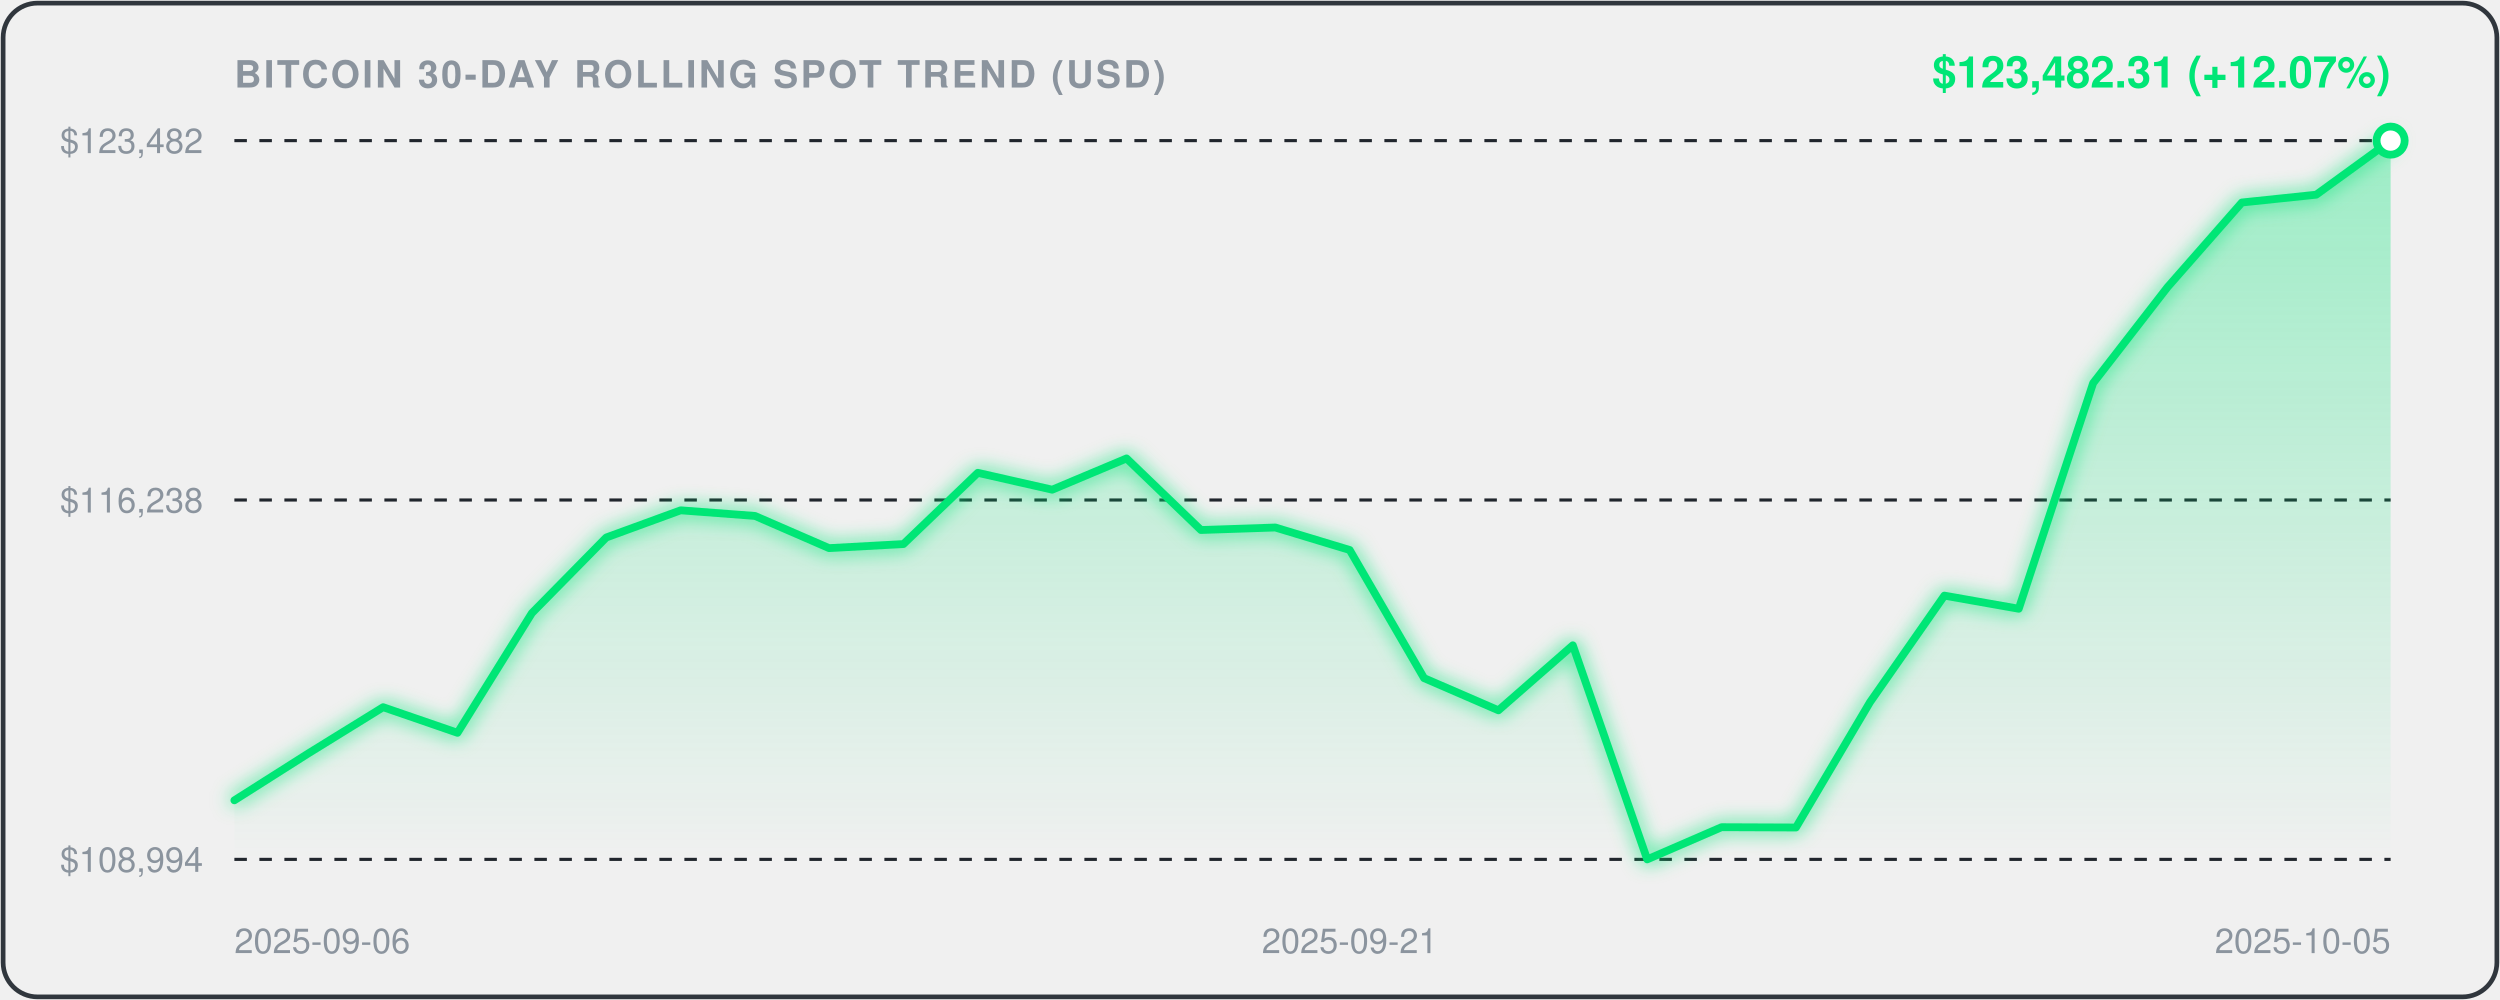
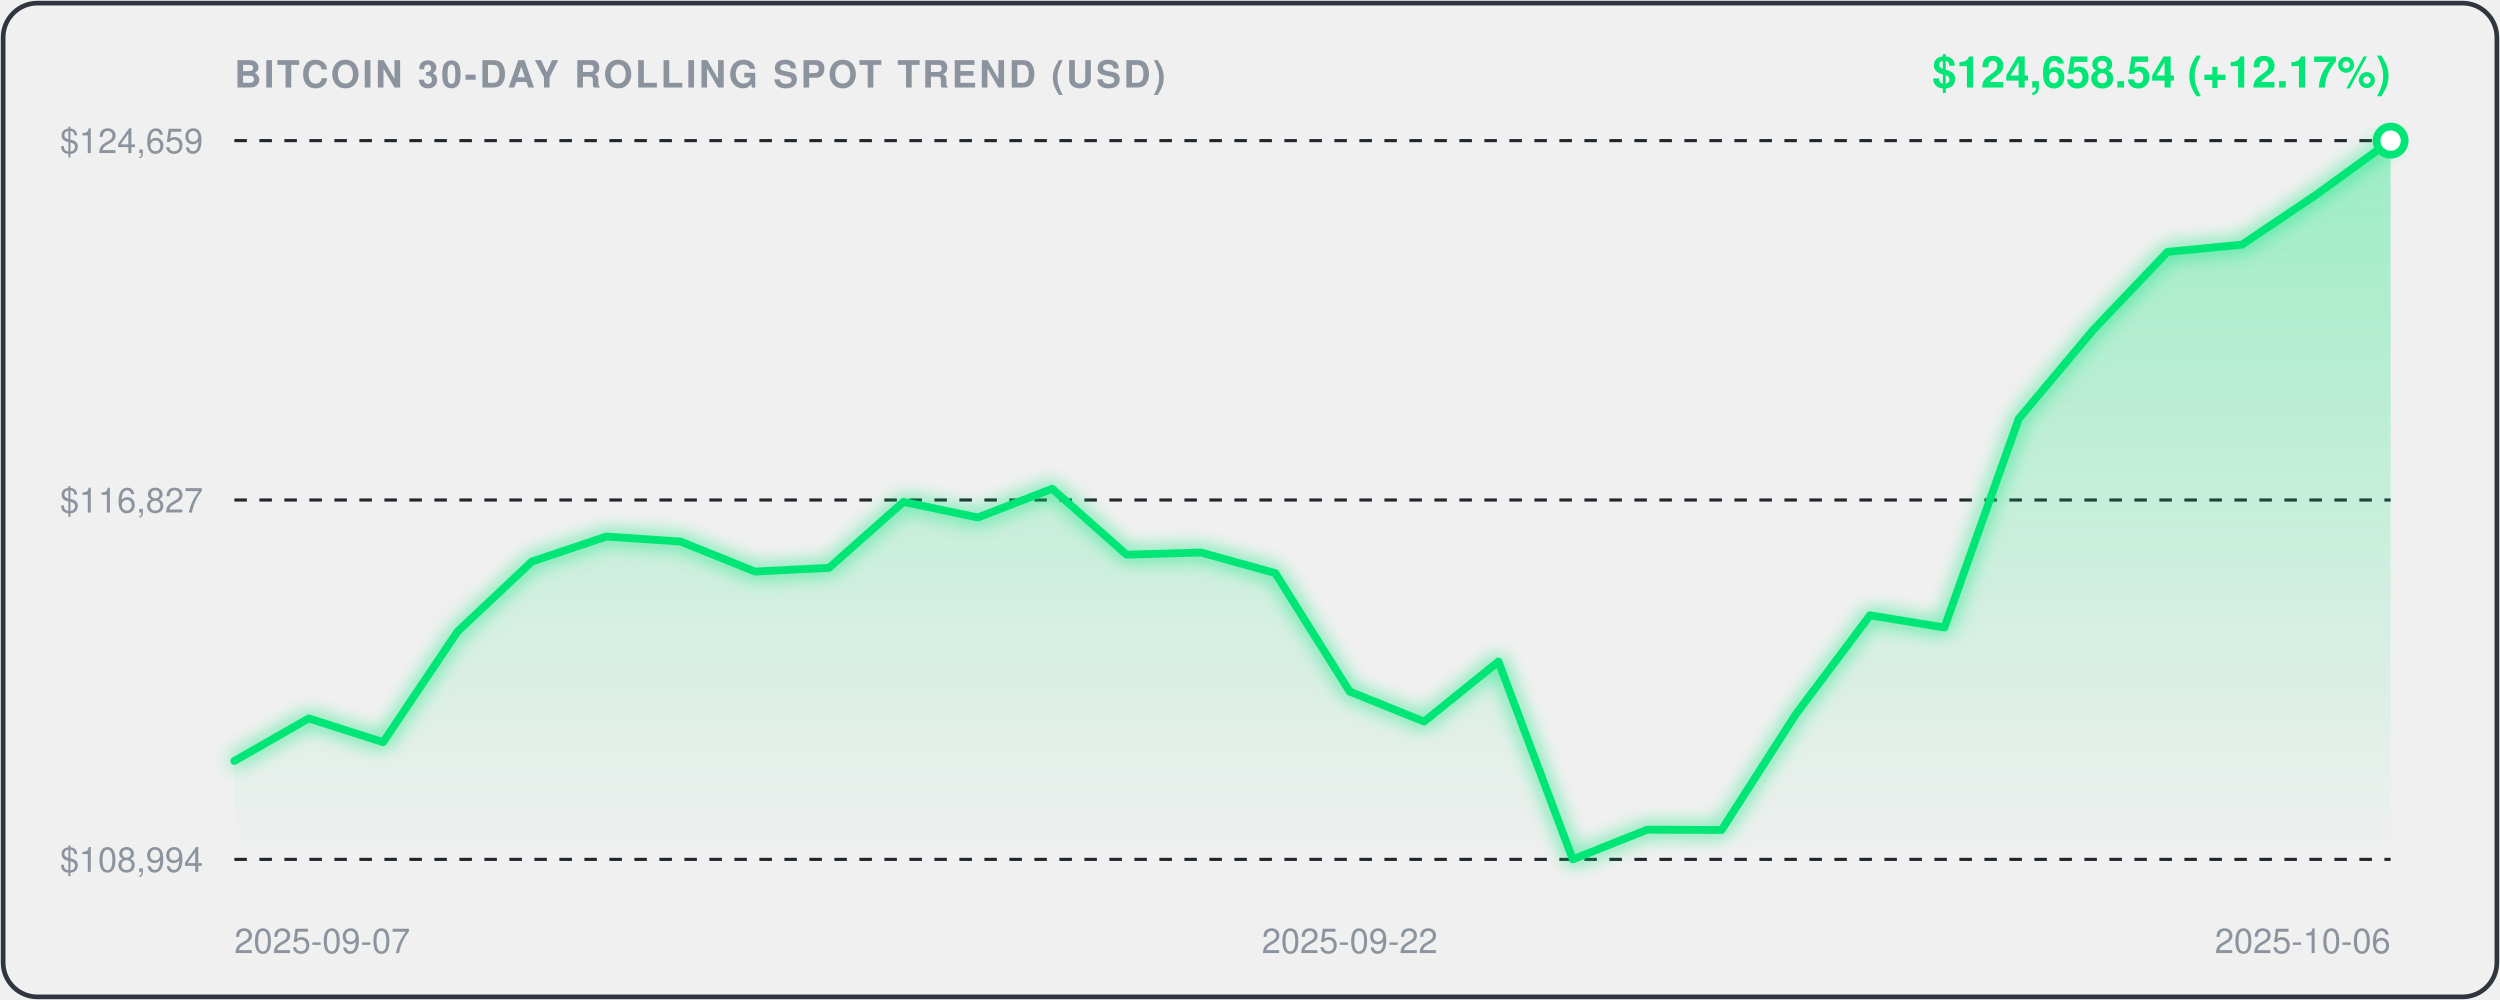
<svg xmlns="http://www.w3.org/2000/svg" viewBox="0 0 800 320" width="100%" height="100%" style="background:#0d1117;border-radius:12px;font-family:-apple-system,BlinkMacSystemFont,'Segoe UI',Helvetica,Arial,sans-serif;">
  <defs>
    <linearGradient id="areaGrad" x1="0" y1="0" x2="0" y2="1">
      <stop offset="0%" stop-color="rgba(0, 230, 118, 0.35)" />
      <stop offset="100%" stop-color="rgba(0, 230, 118, 0.0)" />
    </linearGradient>
    <filter id="glow" x="-20%" y="-20%" width="140%" height="140%">
      <feGaussianBlur stdDeviation="3" result="blur" />
      <feComposite in="SourceGraphic" in2="blur" operator="over" />
    </filter>
  </defs>
  <rect x="1" y="1" width="798" height="318" rx="11" fill="none" stroke="#30363d" stroke-width="1.5" />
  <text x="75" y="28" fill="#8b949e" font-size="12" font-weight="600" letter-spacing="0.8">BITCOIN 30-DAY ROLLING SPOT TREND (USD)</text>
-   <text x="765" y="28" text-anchor="end" fill="#00E676" font-size="14" font-weight="700">$123,482.31 (+12.07%)</text>
+   <text x="765" y="28" text-anchor="end" fill="#00E676" font-size="14" font-weight="700">$124,658.54 (+12.17%)</text>
  <line x1="75" y1="45" x2="765" y2="45" stroke="#21262d" stroke-width="1" stroke-dasharray="4,4" />
-   <text x="65" y="49" text-anchor="end" fill="#8b949e" font-size="11">$123,482</text>
+   <text x="65" y="49" text-anchor="end" fill="#8b949e" font-size="11">$124,659</text>
  <line x1="75" y1="160.0" x2="765" y2="160.0" stroke="#21262d" stroke-width="1" stroke-dasharray="4,4" />
-   <text x="65" y="164.0" text-anchor="end" fill="#8b949e" font-size="11">$116,238</text>
+   <text x="65" y="164.0" text-anchor="end" fill="#8b949e" font-size="11">$116,827</text>
  <line x1="75" y1="275" x2="765" y2="275" stroke="#21262d" stroke-width="1" stroke-dasharray="4,4" />
  <text x="65" y="279" text-anchor="end" fill="#8b949e" font-size="11">$108,994</text>
-   <path d="M 75.0,256.1 L 98.8,241.0 L 122.6,226.3 L 146.4,234.5 L 170.2,196.2 L 194.0,172.0 L 217.8,163.3 L 241.6,165.1 L 265.3,175.4 L 289.1,174.1 L 312.9,151.3 L 336.7,156.7 L 360.5,146.7 L 384.3,169.6 L 408.1,168.8 L 431.9,176.0 L 455.7,217.0 L 479.5,227.3 L 503.3,206.5 L 527.1,275.0 L 550.9,264.7 L 574.7,264.8 L 598.4,224.7 L 622.2,190.6 L 646.0,194.8 L 669.8,122.6 L 693.6,91.9 L 717.4,64.8 L 741.2,62.3 L 765.0,45.0 L 765.0,275.0 L 75.0,275.0 Z" fill="url(#areaGrad)" />
-   <path d="M 75.0,256.1 L 98.8,241.0 L 122.6,226.3 L 146.4,234.5 L 170.2,196.2 L 194.0,172.0 L 217.8,163.3 L 241.6,165.1 L 265.3,175.4 L 289.1,174.1 L 312.9,151.3 L 336.7,156.7 L 360.5,146.7 L 384.3,169.6 L 408.1,168.8 L 431.9,176.0 L 455.7,217.0 L 479.5,227.3 L 503.3,206.5 L 527.1,275.0 L 550.9,264.7 L 574.7,264.8 L 598.4,224.7 L 622.2,190.6 L 646.0,194.8 L 669.8,122.6 L 693.6,91.9 L 717.4,64.8 L 741.2,62.3 L 765.0,45.0" fill="none" stroke="#00E676" stroke-width="2.5" stroke-linecap="round" stroke-linejoin="round" filter="url(#glow)" />
+   <path d="M 75.0,243.5 L 98.8,229.9 L 122.6,237.5 L 146.4,202.1 L 170.2,179.7 L 194.0,171.7 L 217.8,173.3 L 241.6,182.9 L 265.3,181.7 L 289.1,160.6 L 312.9,165.6 L 336.7,156.4 L 360.5,177.5 L 384.3,176.8 L 408.1,183.4 L 431.9,221.3 L 455.7,230.9 L 479.5,211.7 L 503.3,275.0 L 527.1,265.5 L 550.9,265.6 L 574.7,228.5 L 598.4,196.9 L 622.2,200.8 L 646.0,134.0 L 669.8,105.6 L 693.6,80.6 L 717.4,78.3 L 741.2,62.3 L 765.0,45.0 L 765.0,275.0 L 75.0,275.0 Z" fill="url(#areaGrad)" />
+   <path d="M 75.0,243.5 L 98.8,229.9 L 122.6,237.5 L 146.4,202.1 L 170.2,179.7 L 194.0,171.7 L 217.8,173.3 L 241.6,182.9 L 265.3,181.7 L 289.1,160.6 L 312.9,165.6 L 336.7,156.4 L 360.5,177.5 L 384.3,176.8 L 408.1,183.4 L 431.9,221.3 L 455.7,230.9 L 479.5,211.7 L 503.3,275.0 L 527.1,265.5 L 550.9,265.6 L 574.7,228.5 L 598.4,196.9 L 622.2,200.8 L 646.0,134.0 L 669.8,105.6 L 693.6,80.6 L 717.4,78.3 L 741.2,62.3 L 765.0,45.0" fill="none" stroke="#00E676" stroke-width="2.5" stroke-linecap="round" stroke-linejoin="round" filter="url(#glow)" />
  <circle cx="765.0" cy="45.0" r="4.5" fill="#ffffff" stroke="#00E676" stroke-width="2.5" />
-   <text x="75.0" y="305" fill="#8b949e" font-size="11" text-anchor="start">2025-09-06</text>
-   <text x="431.9" y="305" fill="#8b949e" font-size="11" text-anchor="middle">2025-09-21</text>
-   <text x="765.0" y="305" fill="#8b949e" font-size="11" text-anchor="end">2025-10-05</text>
+   <text x="75.0" y="305" fill="#8b949e" font-size="11" text-anchor="start">2025-09-07</text>
+   <text x="431.9" y="305" fill="#8b949e" font-size="11" text-anchor="middle">2025-09-22</text>
+   <text x="765.0" y="305" fill="#8b949e" font-size="11" text-anchor="end">2025-10-06</text>
</svg>
